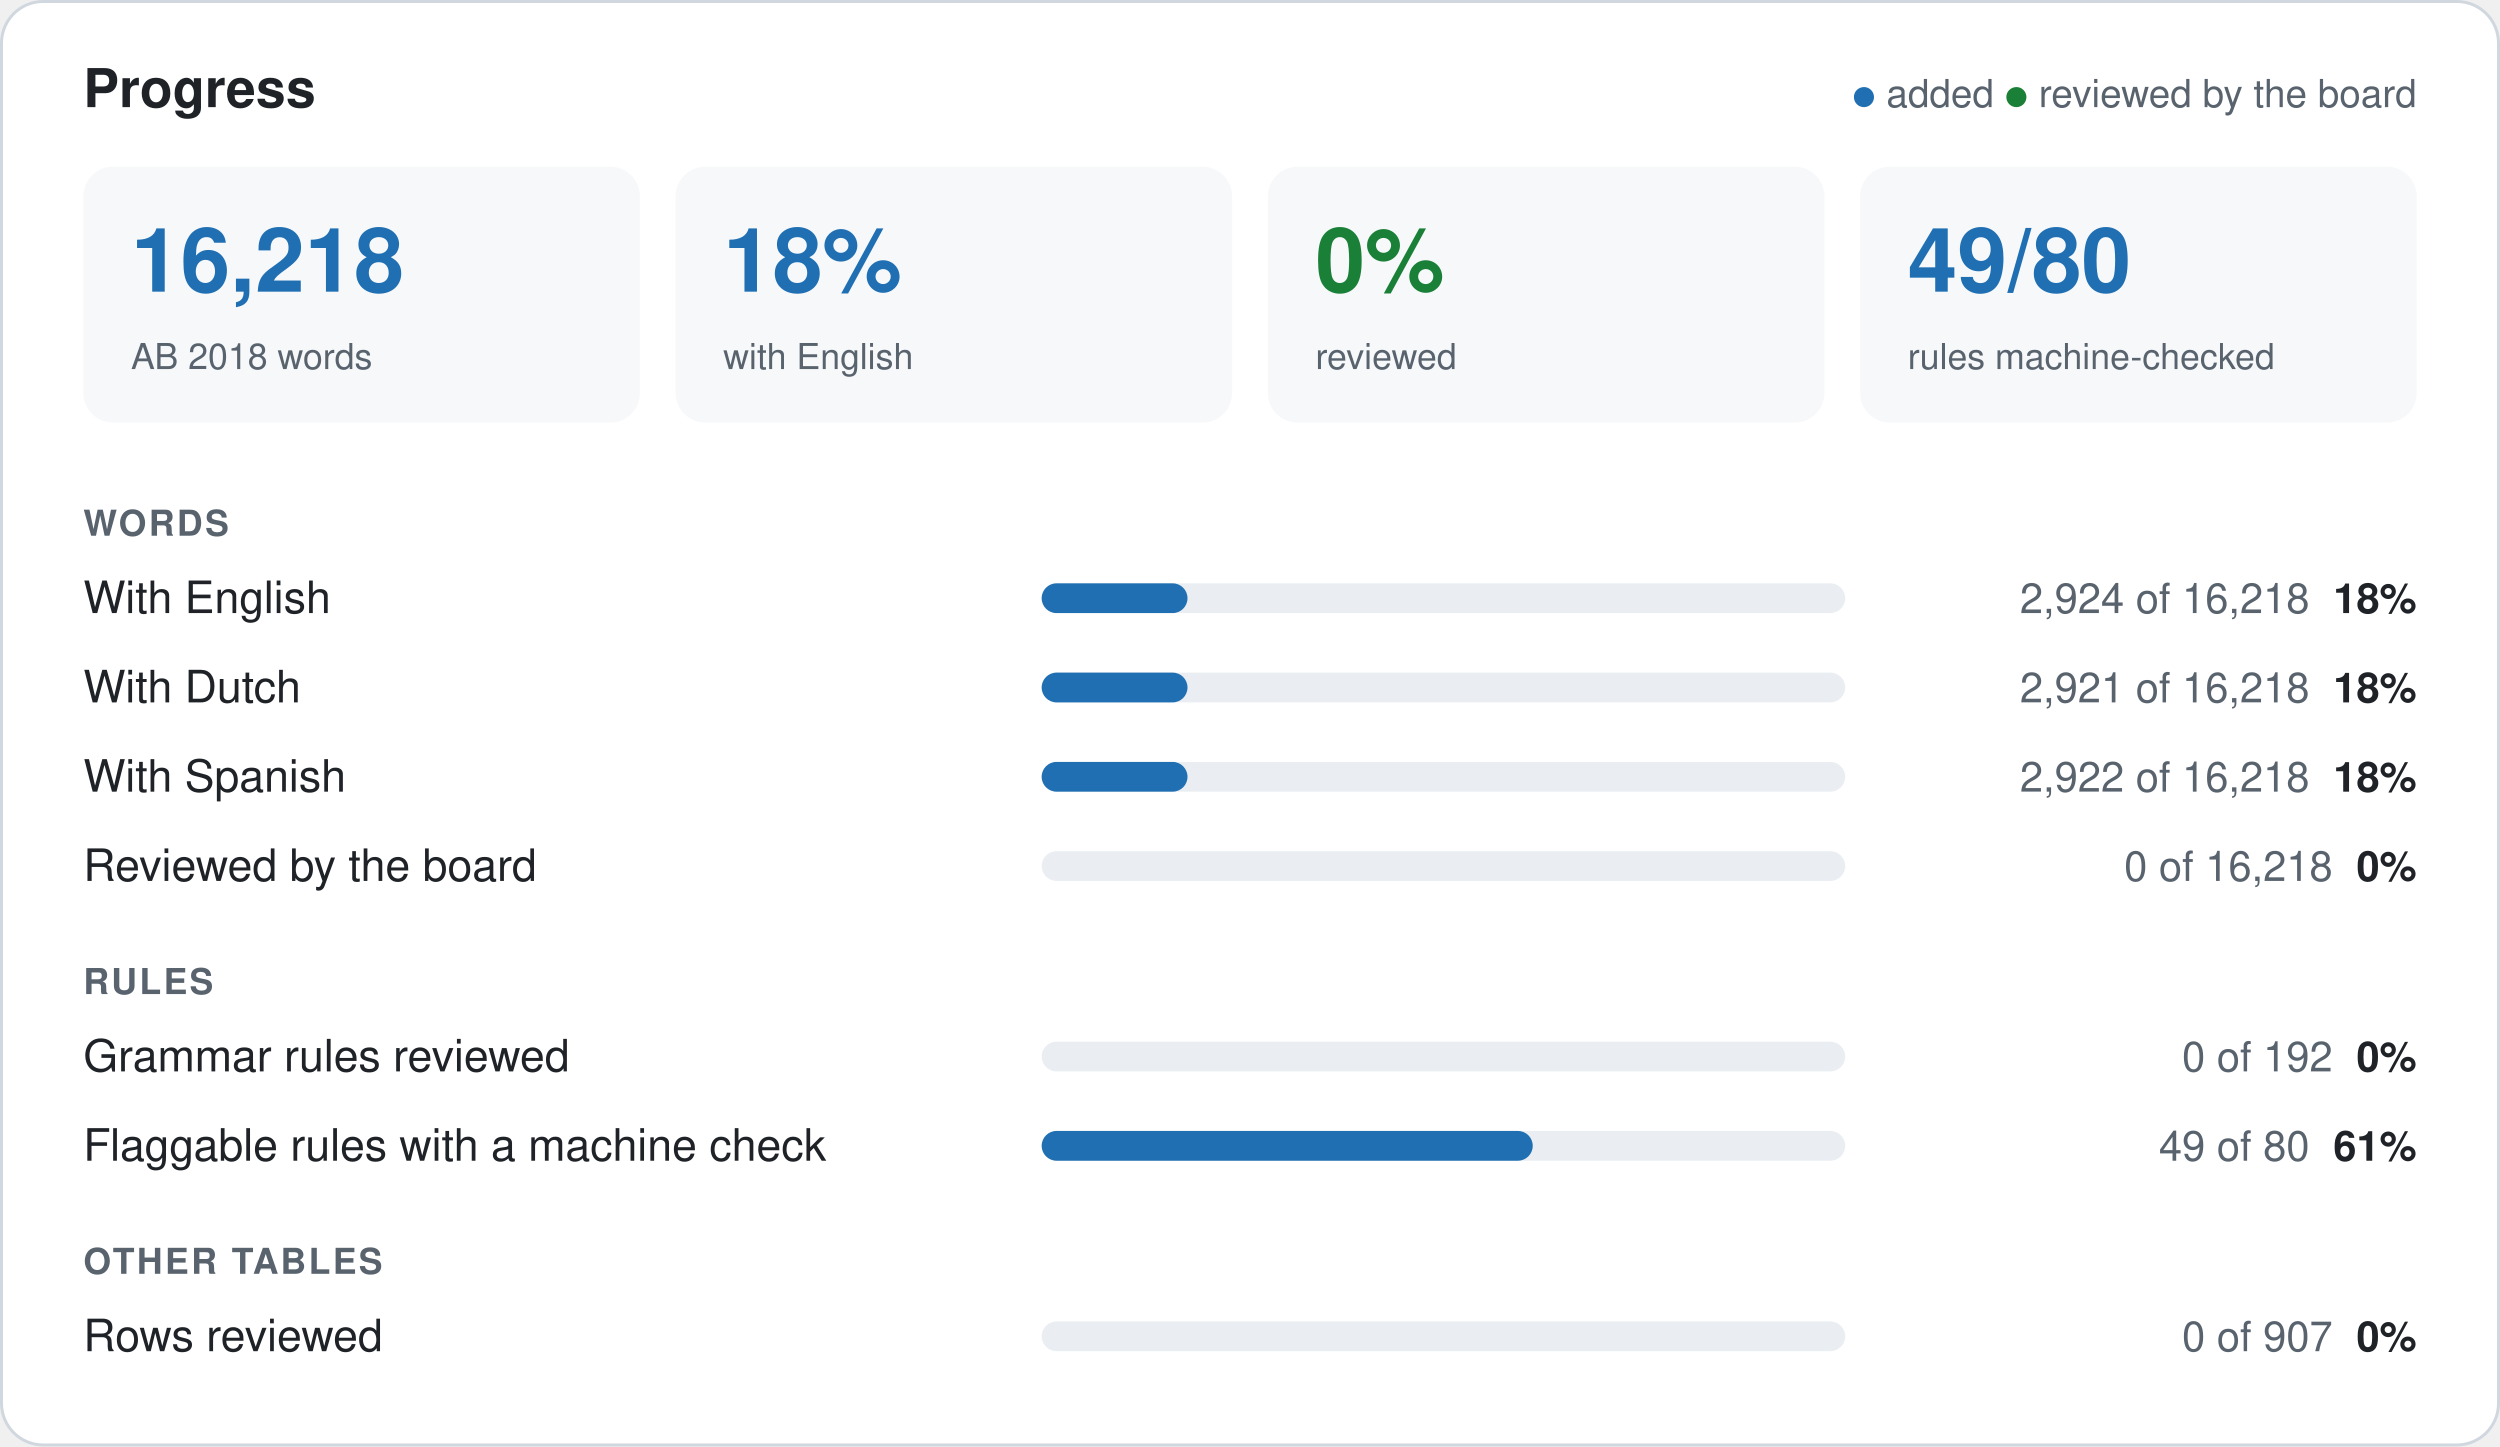
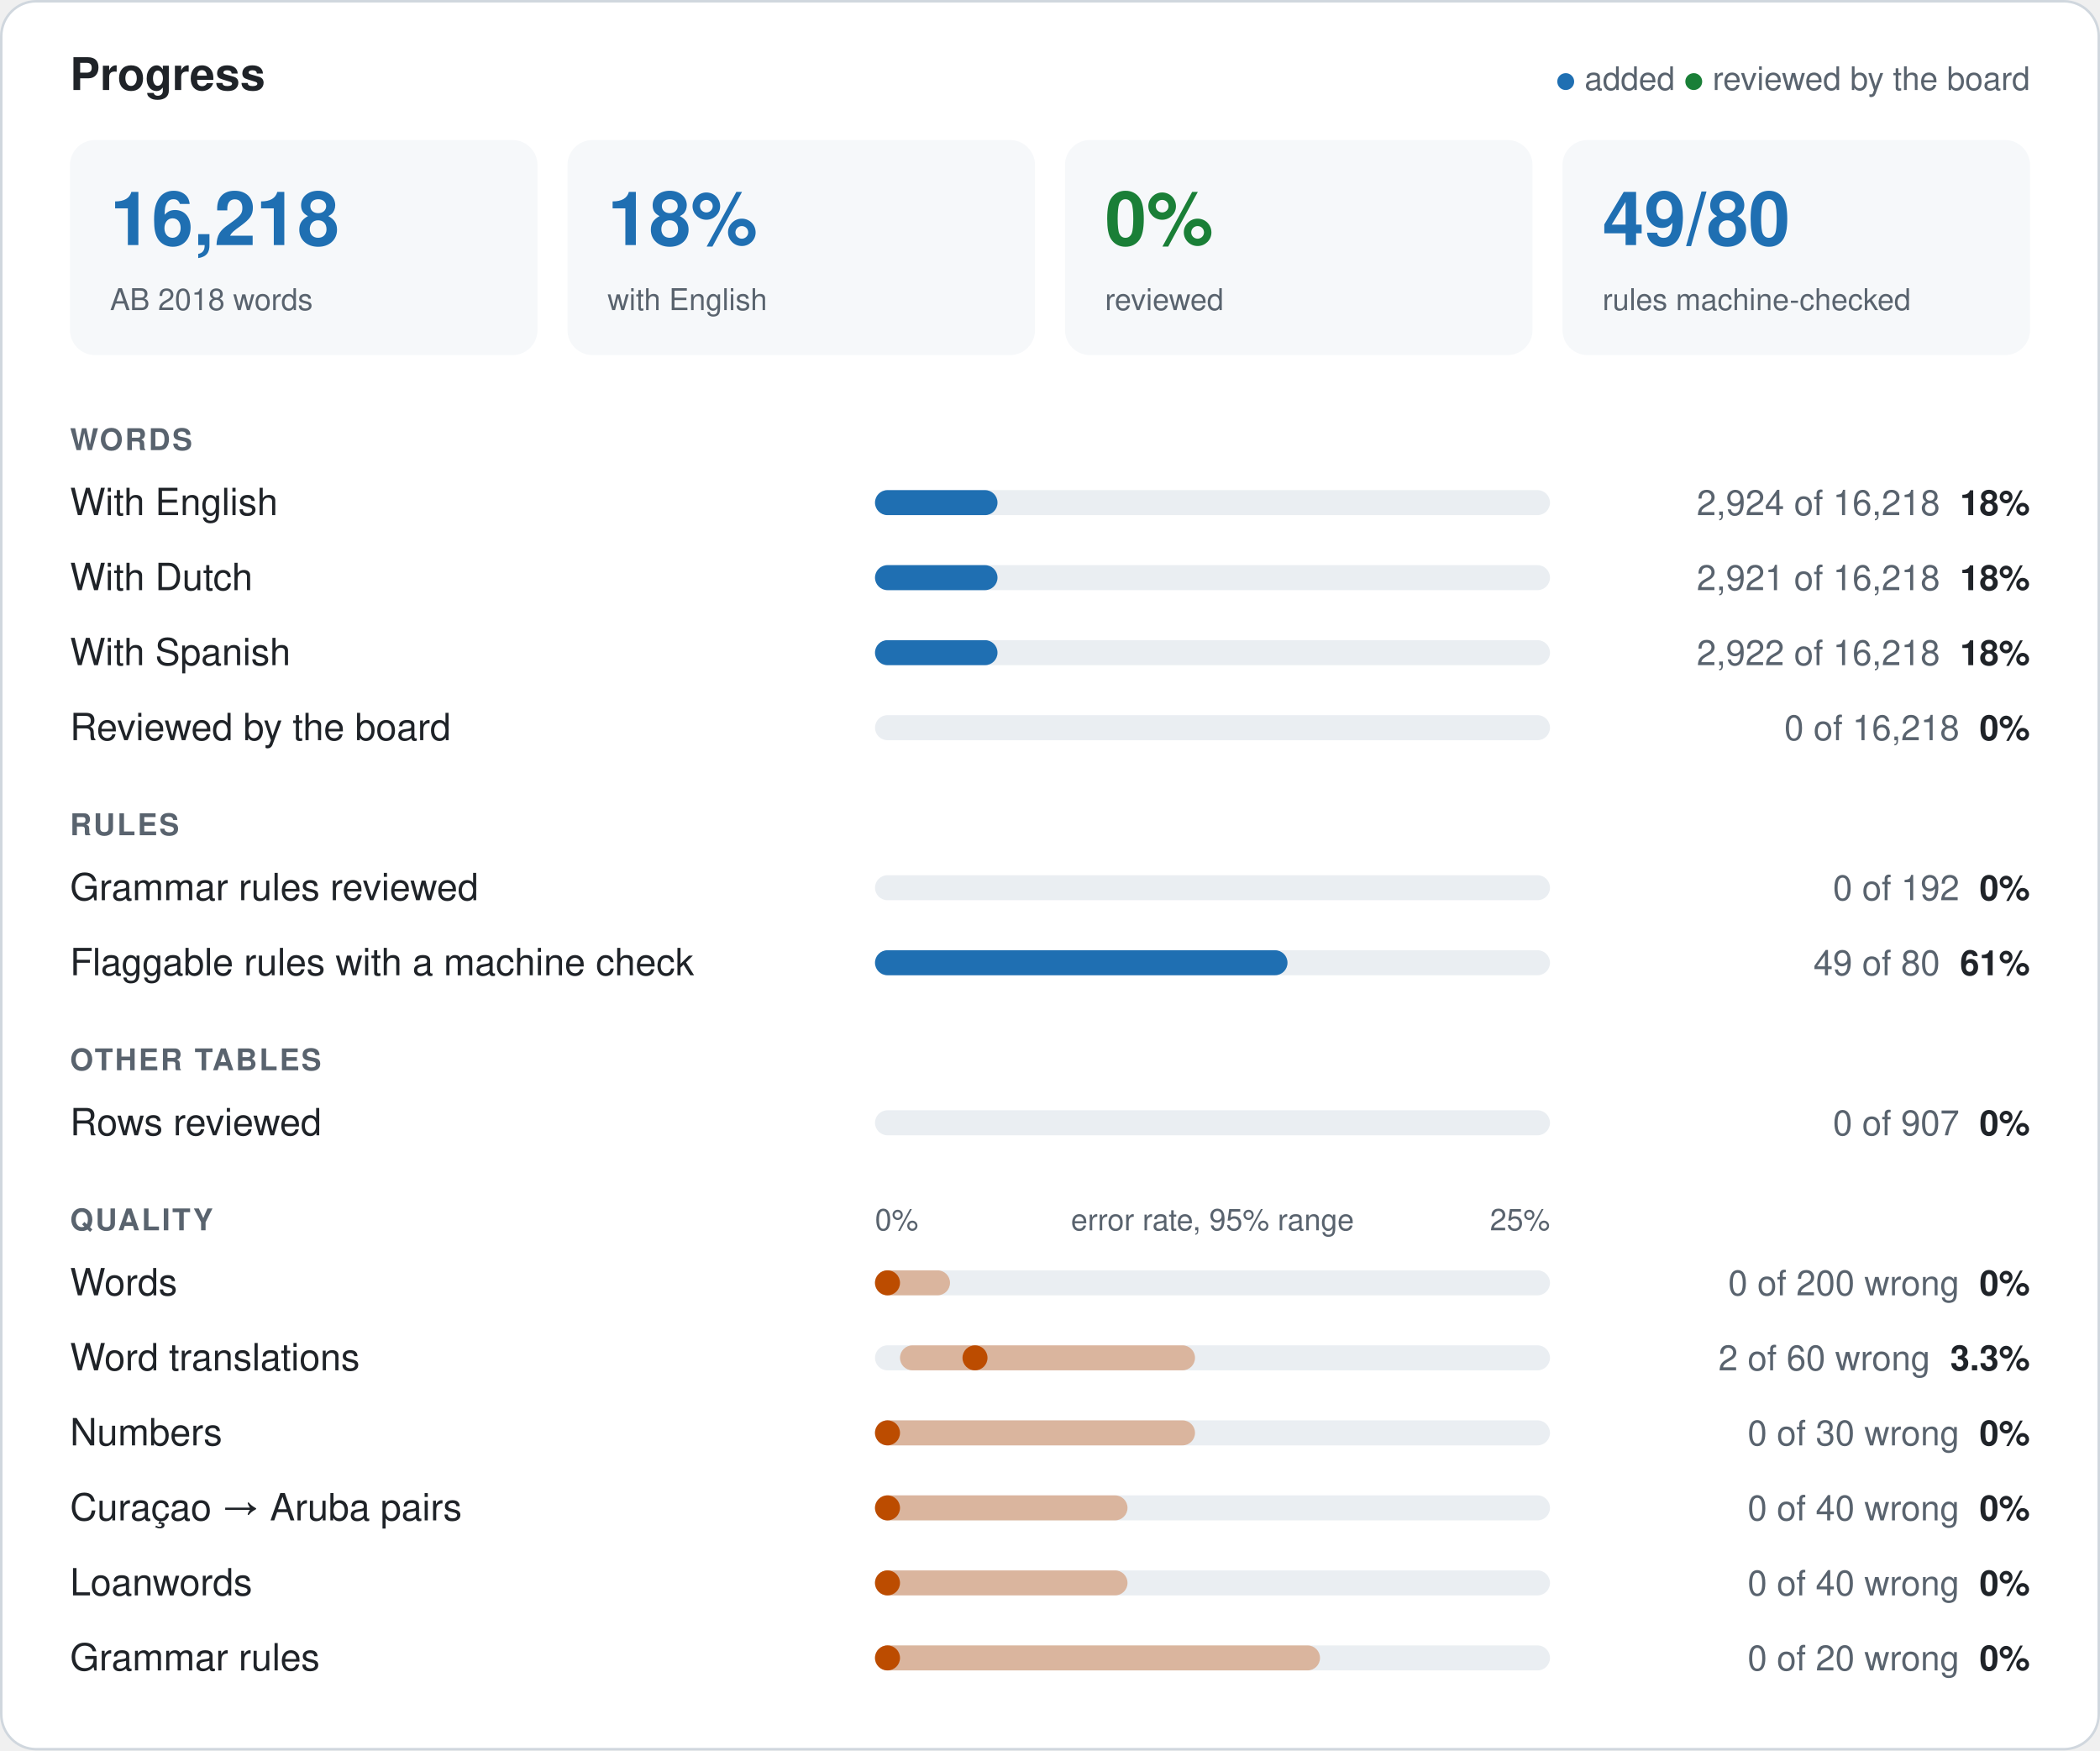
- <svg xmlns="http://www.w3.org/2000/svg" viewBox="0 0 840 486" width="840" height="486" role="img" aria-label="Progress of the Papiamento open data">
-   <rect x="0.5" y="0.5" width="839" height="485" rx="14" fill="#ffffff" stroke="#d0d7de" />
+ <svg xmlns="http://www.w3.org/2000/svg" viewBox="0 0 840 700" width="840" height="700" role="img" aria-label="Progress of the Papiamento open data">
+   <rect x="0.5" y="0.5" width="839" height="699" rx="14" fill="#ffffff" stroke="#d0d7de" />
  <g font-family="-apple-system, 'Segoe UI', Helvetica, Arial, sans-serif">
    <text x="28" y="36" font-size="18" font-weight="700" fill="#1f2328">Progress</text>
    <text x="812" y="36" font-size="13" fill="#59636e" text-anchor="end">
      <tspan fill="#1f6fb2">●</tspan> added    <tspan fill="#1a7f37">●</tspan> reviewed by the board</text>
    <rect x="28" y="56" width="187" height="86" rx="10" fill="#f6f8fa" />
    <text x="44" y="98" font-size="30" font-weight="700" fill="#1f6fb2">16,218</text>
    <text x="44" y="124" font-size="12" fill="#59636e">AB 2018 words</text>
    <rect x="227" y="56" width="187" height="86" rx="10" fill="#f6f8fa" />
    <text x="243" y="98" font-size="30" font-weight="700" fill="#1f6fb2">18%</text>
    <text x="243" y="124" font-size="12" fill="#59636e">with English</text>
    <rect x="426" y="56" width="187" height="86" rx="10" fill="#f6f8fa" />
    <text x="442" y="98" font-size="30" font-weight="700" fill="#1a7f37">0%</text>
    <text x="442" y="124" font-size="12" fill="#59636e">reviewed</text>
    <rect x="625" y="56" width="187" height="86" rx="10" fill="#f6f8fa" />
    <text x="641" y="98" font-size="30" font-weight="700" fill="#1f6fb2">49/80</text>
    <text x="641" y="124" font-size="12" fill="#59636e">rules machine-checked</text>
    <text x="28" y="180" font-size="12" font-weight="600" fill="#59636e" letter-spacing="0.8">WORDS</text>
    <text x="28" y="206" font-size="15" fill="#1f2328">With English</text>
    <rect x="350" y="196" width="270" height="10" rx="5" fill="#eaeef2" />
    <rect x="350" y="196" width="49" height="10" rx="5" fill="#1f6fb2" />
    <text x="812" y="206" font-size="14" fill="#59636e" text-anchor="end">2,924 of 16,218<tspan font-weight="600" fill="#1f2328" dx="8">18%</tspan>
    </text>
    <text x="28" y="236" font-size="15" fill="#1f2328">With Dutch</text>
    <rect x="350" y="226" width="270" height="10" rx="5" fill="#eaeef2" />
    <rect x="350" y="226" width="49" height="10" rx="5" fill="#1f6fb2" />
    <text x="812" y="236" font-size="14" fill="#59636e" text-anchor="end">2,921 of 16,218<tspan font-weight="600" fill="#1f2328" dx="8">18%</tspan>
    </text>
    <text x="28" y="266" font-size="15" fill="#1f2328">With Spanish</text>
    <rect x="350" y="256" width="270" height="10" rx="5" fill="#eaeef2" />
    <rect x="350" y="256" width="49" height="10" rx="5" fill="#1f6fb2" />
    <text x="812" y="266" font-size="14" fill="#59636e" text-anchor="end">2,922 of 16,218<tspan font-weight="600" fill="#1f2328" dx="8">18%</tspan>
    </text>
    <text x="28" y="296" font-size="15" fill="#1f2328">Reviewed by the board</text>
    <rect x="350" y="286" width="270" height="10" rx="5" fill="#eaeef2" />
    <text x="812" y="296" font-size="14" fill="#59636e" text-anchor="end">0 of 16,218<tspan font-weight="600" fill="#1f2328" dx="8">0%</tspan>
    </text>
    <text x="28" y="334" font-size="12" font-weight="600" fill="#59636e" letter-spacing="0.8">RULES</text>
    <text x="28" y="360" font-size="15" fill="#1f2328">Grammar rules reviewed</text>
    <rect x="350" y="350" width="270" height="10" rx="5" fill="#eaeef2" />
    <text x="812" y="360" font-size="14" fill="#59636e" text-anchor="end">0 of 192<tspan font-weight="600" fill="#1f2328" dx="8">0%</tspan>
    </text>
    <text x="28" y="390" font-size="15" fill="#1f2328">Flaggable rules with a machine check</text>
    <rect x="350" y="380" width="270" height="10" rx="5" fill="#eaeef2" />
    <rect x="350" y="380" width="165" height="10" rx="5" fill="#1f6fb2" />
    <text x="812" y="390" font-size="14" fill="#59636e" text-anchor="end">49 of 80<tspan font-weight="600" fill="#1f2328" dx="8">61%</tspan>
    </text>
    <text x="28" y="428" font-size="12" font-weight="600" fill="#59636e" letter-spacing="0.8">OTHER TABLES</text>
    <text x="28" y="454" font-size="15" fill="#1f2328">Rows reviewed</text>
    <rect x="350" y="444" width="270" height="10" rx="5" fill="#eaeef2" />
    <text x="812" y="454" font-size="14" fill="#59636e" text-anchor="end">0 of 907<tspan font-weight="600" fill="#1f2328" dx="8">0%</tspan>
    </text>
+     <text x="28" y="492" font-size="12" font-weight="600" fill="#59636e" letter-spacing="0.8">QUALITY</text>
+     <text x="350" y="492" font-size="12" fill="#59636e">0%</text>
+     <text x="485" y="492" font-size="12" fill="#59636e" text-anchor="middle">error rate, 95% range</text>
+     <text x="620" y="492" font-size="12" fill="#59636e" text-anchor="end">25%</text>
+     <text x="28" y="518" font-size="15" fill="#1f2328">Words</text>
+     <rect x="350" y="508" width="270" height="10" rx="5" fill="#eaeef2" />
+     <rect x="350" y="508" width="30" height="10" rx="5" fill="#bc4c00" fill-opacity="0.35" />
+     <circle cx="355" cy="513" r="5" fill="#bc4c00" />
+     <text x="812" y="518" font-size="14" fill="#59636e" text-anchor="end">0 of 200 wrong<tspan font-weight="600" fill="#1f2328" dx="8">0%</tspan>
+     </text>
+     <text x="28" y="548" font-size="15" fill="#1f2328">Word translations</text>
+     <rect x="350" y="538" width="270" height="10" rx="5" fill="#eaeef2" />
+     <rect x="360" y="538" width="118" height="10" rx="5" fill="#bc4c00" fill-opacity="0.35" />
+     <circle cx="390" cy="543" r="5" fill="#bc4c00" />
+     <text x="812" y="548" font-size="14" fill="#59636e" text-anchor="end">2 of 60 wrong<tspan font-weight="600" fill="#1f2328" dx="8">3.3%</tspan>
+     </text>
+     <text x="28" y="578" font-size="15" fill="#1f2328">Numbers</text>
+     <rect x="350" y="568" width="270" height="10" rx="5" fill="#eaeef2" />
+     <rect x="350" y="568" width="128" height="10" rx="5" fill="#bc4c00" fill-opacity="0.35" />
+     <circle cx="355" cy="573" r="5" fill="#bc4c00" />
+     <text x="812" y="578" font-size="14" fill="#59636e" text-anchor="end">0 of 30 wrong<tspan font-weight="600" fill="#1f2328" dx="8">0%</tspan>
+     </text>
+     <text x="28" y="608" font-size="15" fill="#1f2328">Curaçao → Aruba pairs</text>
+     <rect x="350" y="598" width="270" height="10" rx="5" fill="#eaeef2" />
+     <rect x="350" y="598" width="101" height="10" rx="5" fill="#bc4c00" fill-opacity="0.35" />
+     <circle cx="355" cy="603" r="5" fill="#bc4c00" />
+     <text x="812" y="608" font-size="14" fill="#59636e" text-anchor="end">0 of 40 wrong<tspan font-weight="600" fill="#1f2328" dx="8">0%</tspan>
+     </text>
+     <text x="28" y="638" font-size="15" fill="#1f2328">Loanwords</text>
+     <rect x="350" y="628" width="270" height="10" rx="5" fill="#eaeef2" />
+     <rect x="350" y="628" width="101" height="10" rx="5" fill="#bc4c00" fill-opacity="0.35" />
+     <circle cx="355" cy="633" r="5" fill="#bc4c00" />
+     <text x="812" y="638" font-size="14" fill="#59636e" text-anchor="end">0 of 40 wrong<tspan font-weight="600" fill="#1f2328" dx="8">0%</tspan>
+     </text>
+     <text x="28" y="668" font-size="15" fill="#1f2328">Grammar rules</text>
+     <rect x="350" y="658" width="270" height="10" rx="5" fill="#eaeef2" />
+     <rect x="350" y="658" width="178" height="10" rx="5" fill="#bc4c00" fill-opacity="0.35" />
+     <circle cx="355" cy="663" r="5" fill="#bc4c00" />
+     <text x="812" y="668" font-size="14" fill="#59636e" text-anchor="end">0 of 20 wrong<tspan font-weight="600" fill="#1f2328" dx="8">0%</tspan>
+     </text>
  </g>
</svg>
